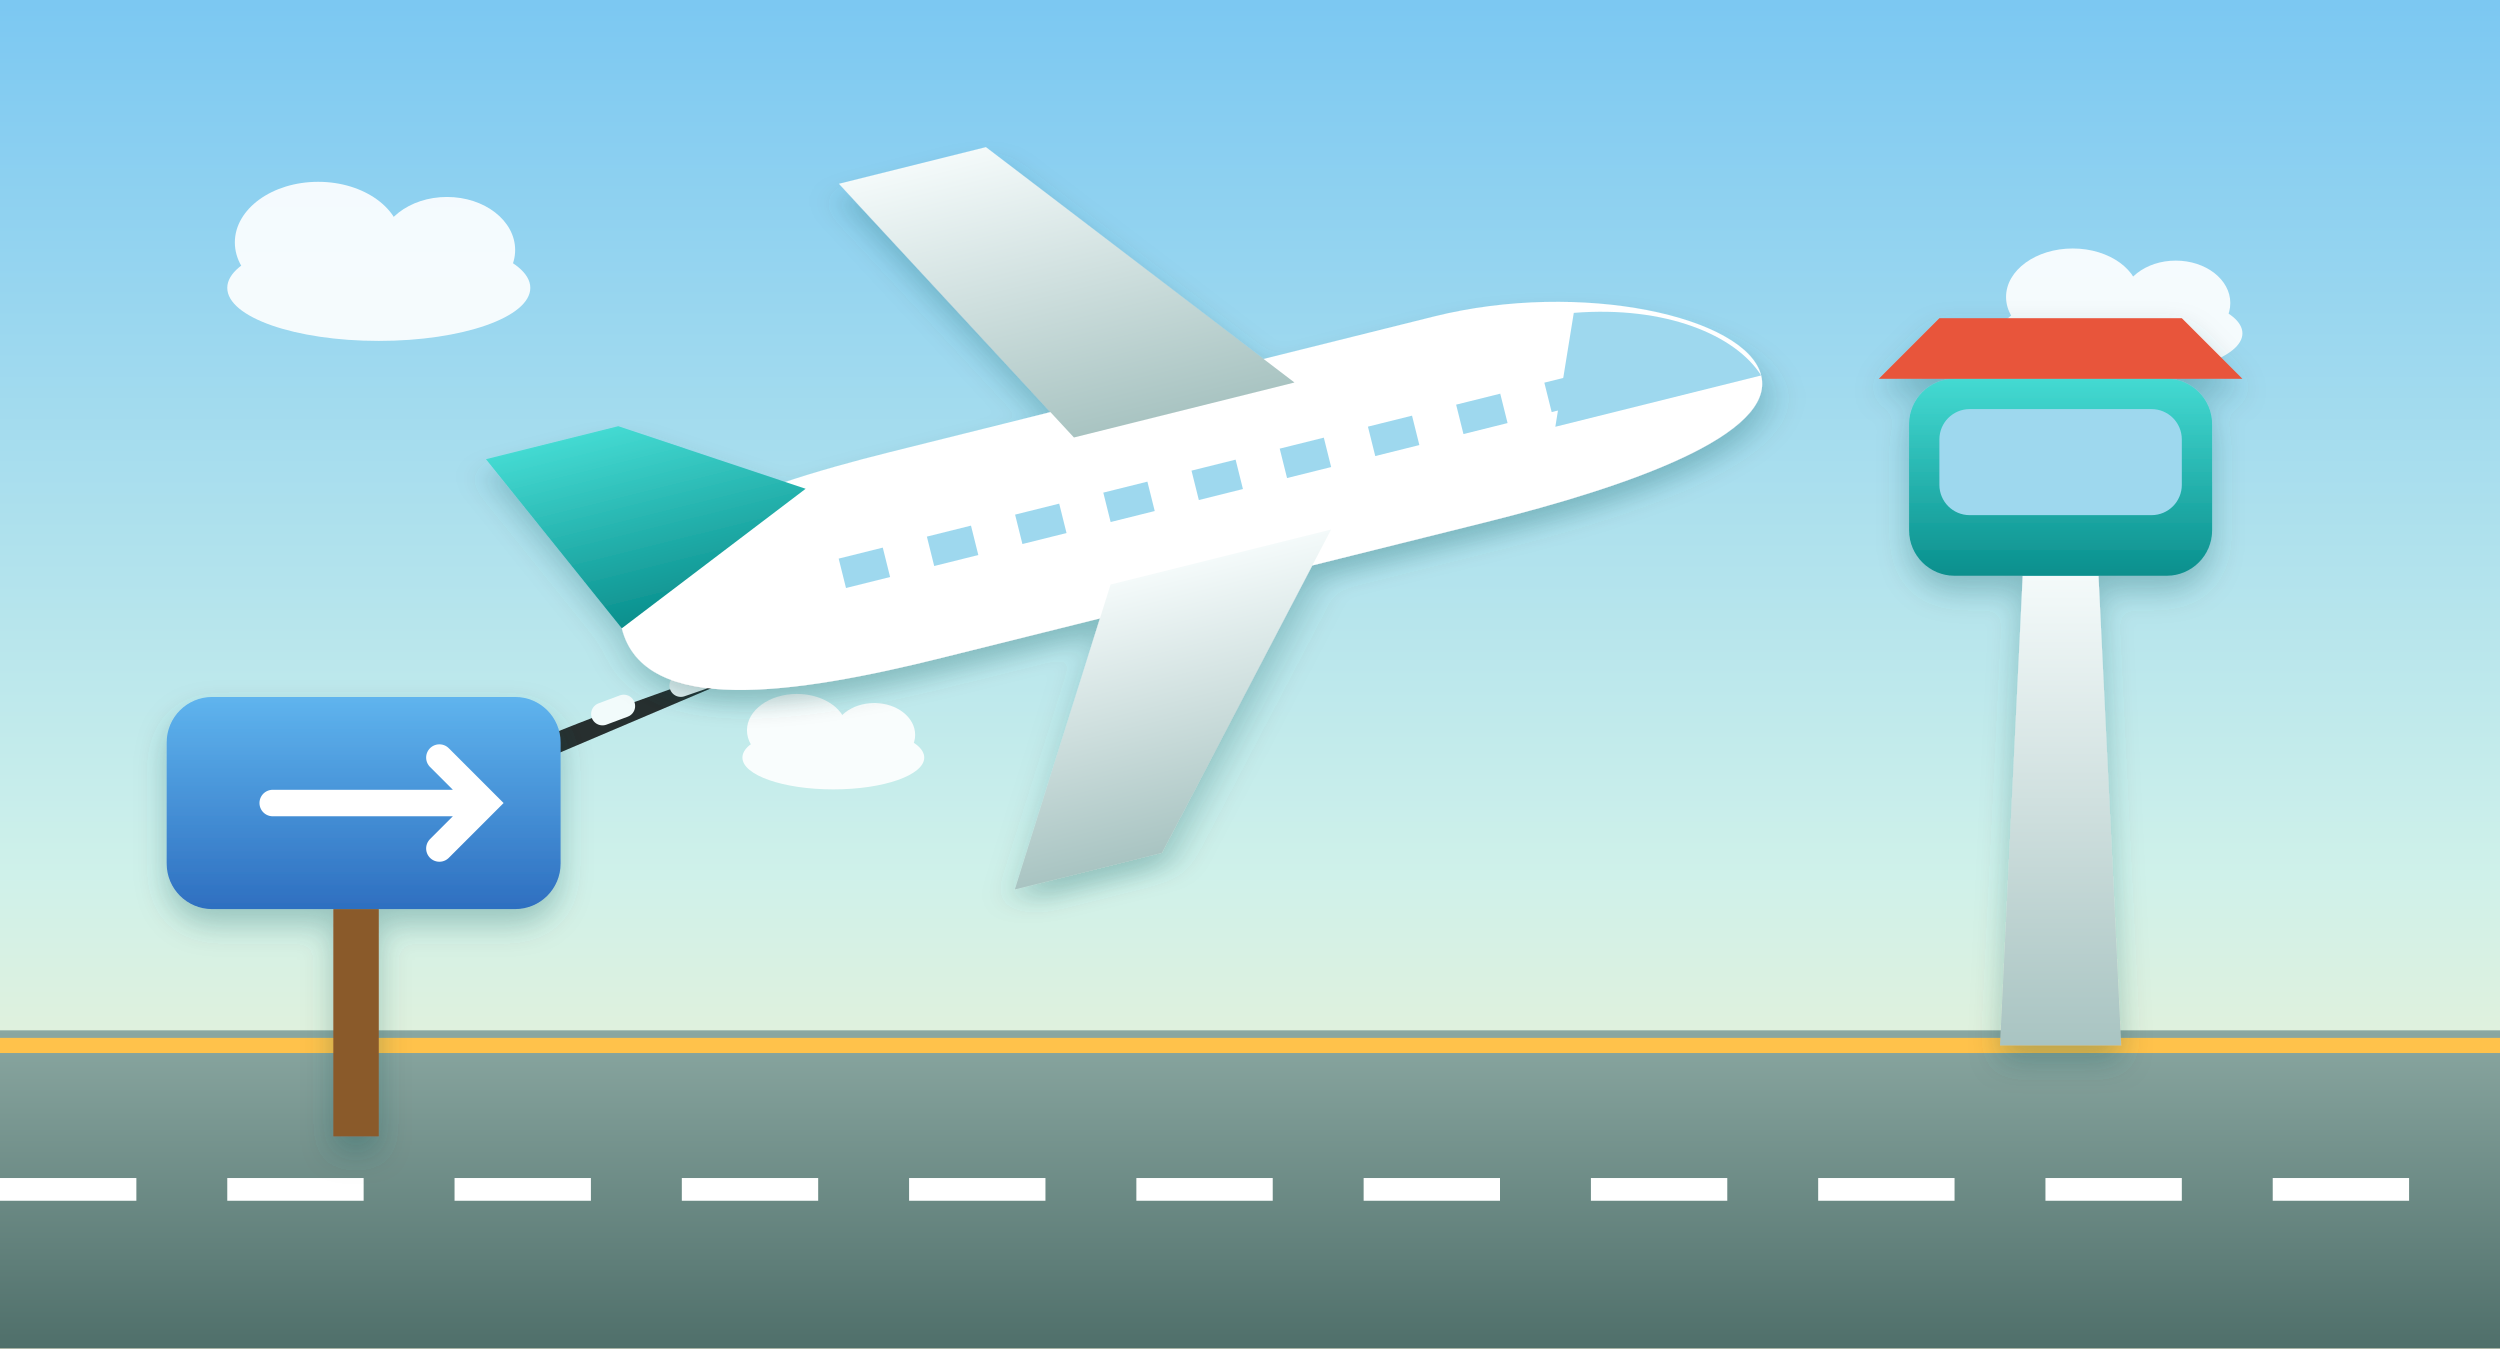
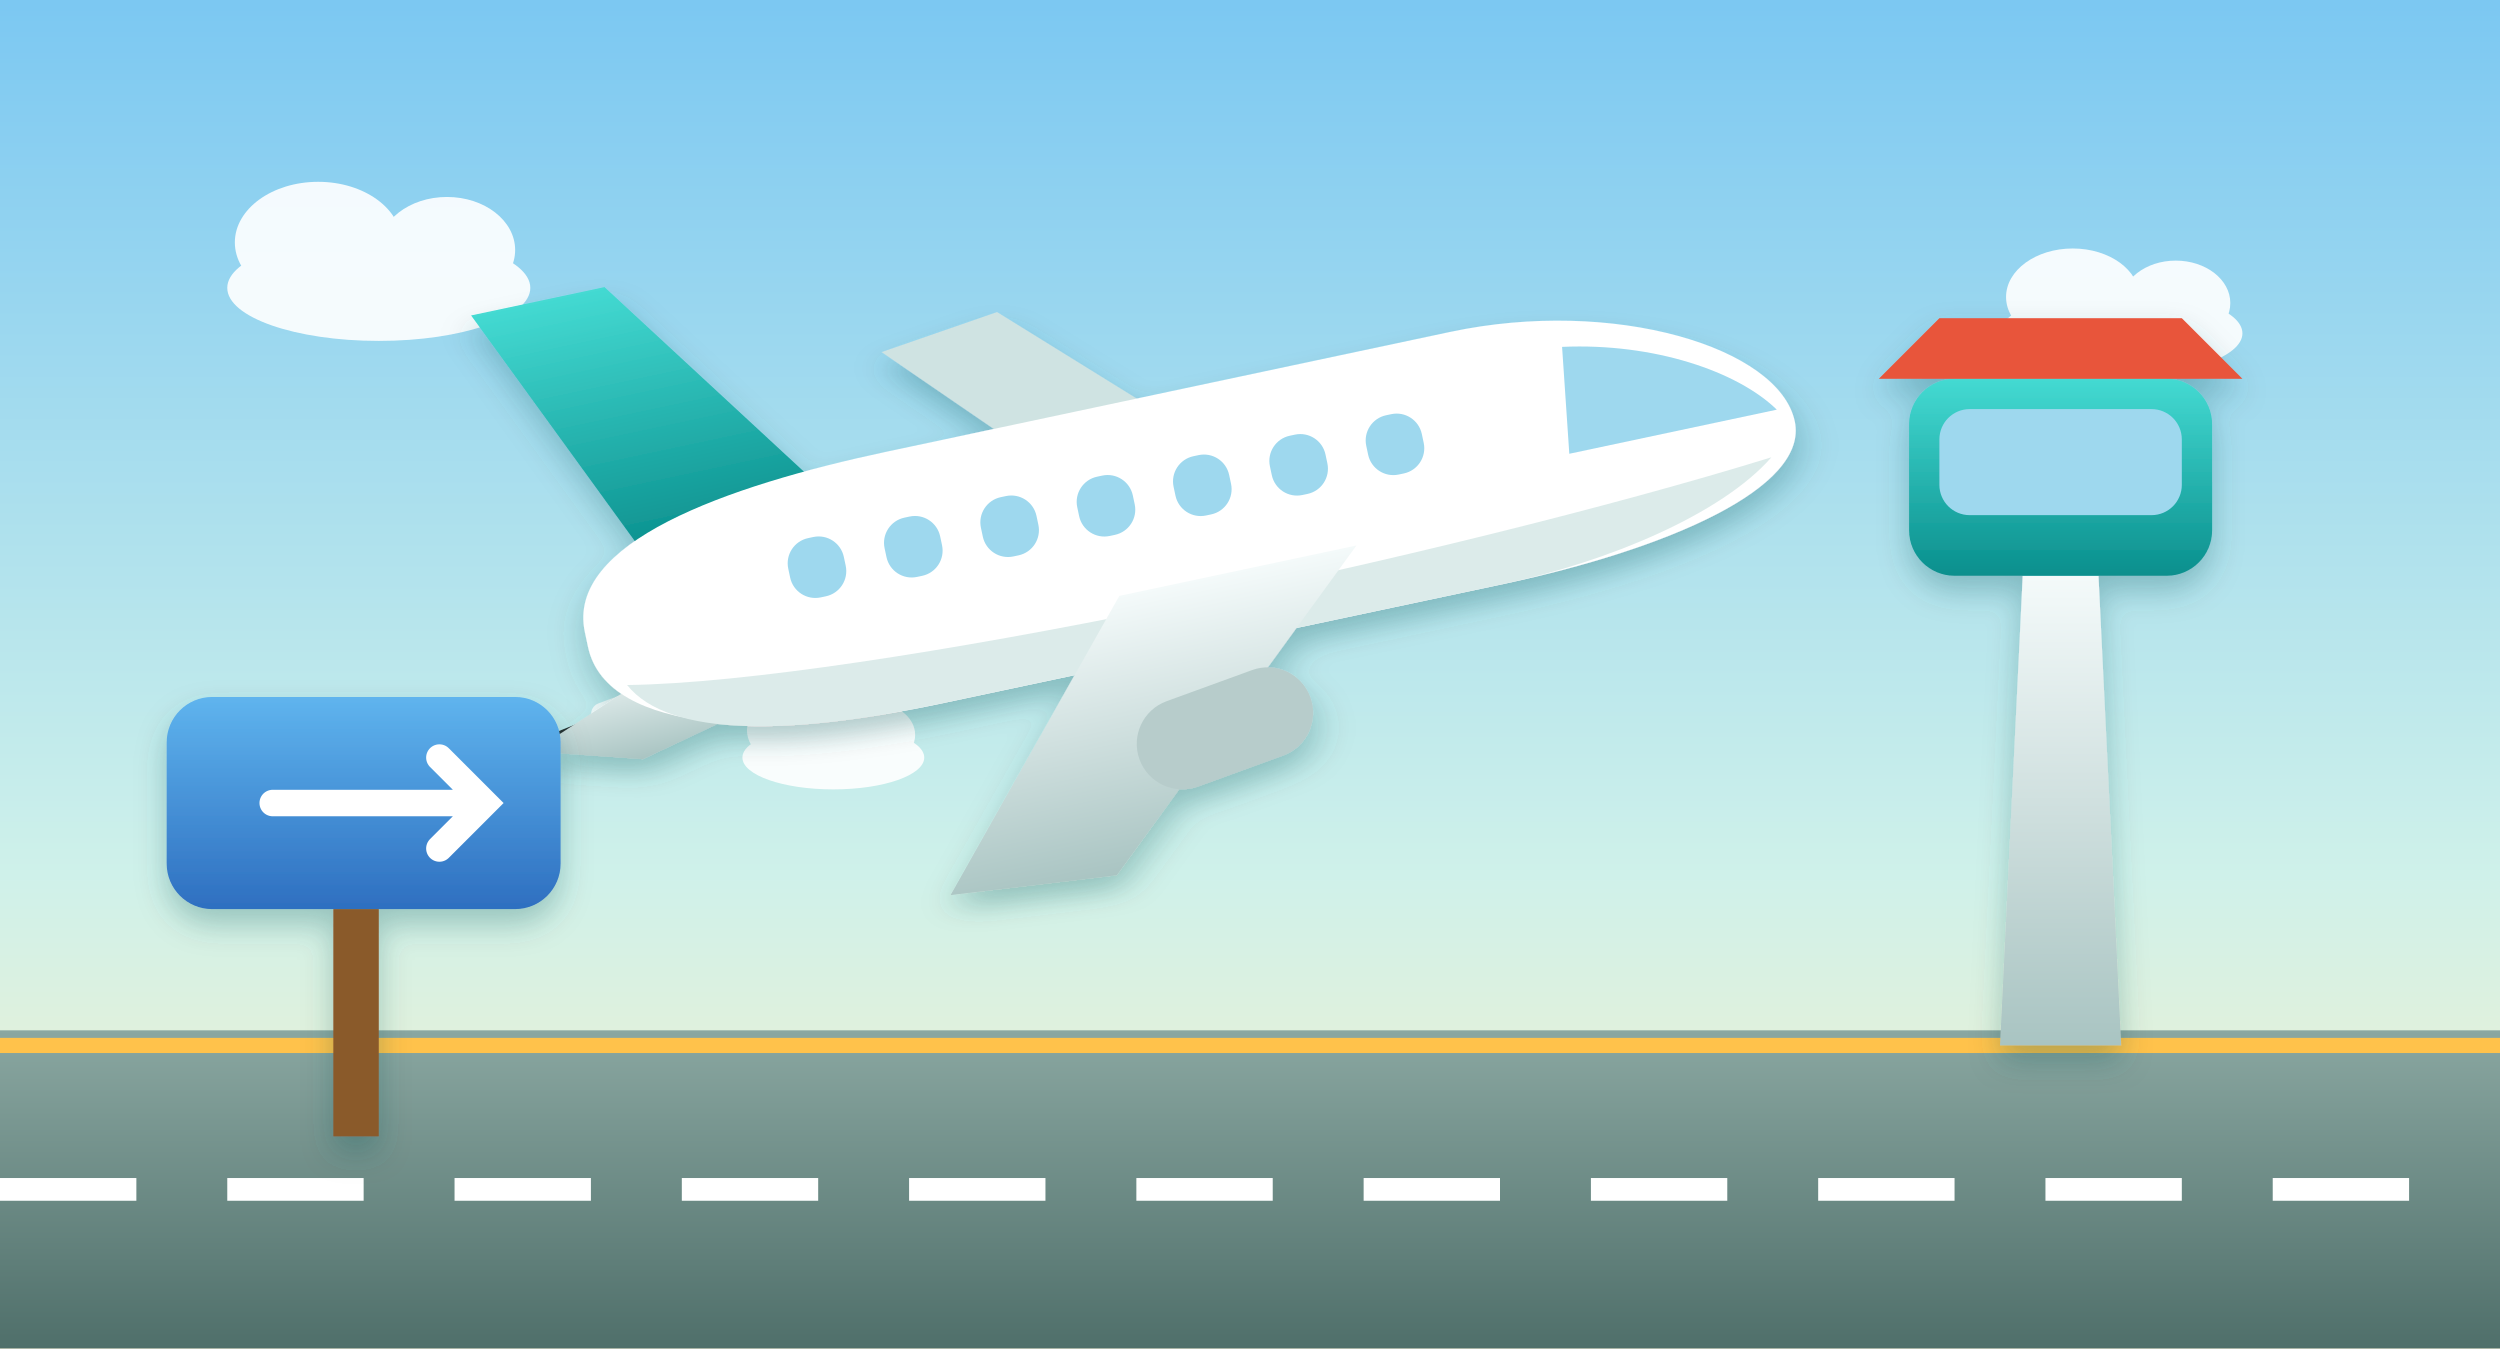
<svg xmlns="http://www.w3.org/2000/svg" viewBox="0 0 330 178" width="330" height="178" role="img">
  <defs>
    <linearGradient id="aeropuerto-sky" x1="0" y1="0" x2="0" y2="1">
      <stop offset="0" stop-color="#7CC8F2" />
      <stop offset=".65" stop-color="#CFF1EA" />
      <stop offset="1" stop-color="#FFF1C4" />
    </linearGradient>
    <linearGradient id="aeropuerto-sea" x1="0" y1="0" x2="0" y2="1">
      <stop offset="0" stop-color="#3FD0C9" />
      <stop offset="1" stop-color="#1C8FB8" />
    </linearGradient>
    <linearGradient id="aeropuerto-sand" x1="0" y1="0" x2="0" y2="1">
      <stop offset="0" stop-color="#FFF3C9" />
      <stop offset="1" stop-color="#F5D890" />
    </linearGradient>
    <linearGradient id="aeropuerto-leaf" x1="0" y1="0" x2="1" y2="1">
      <stop offset="0" stop-color="#D8F25A" />
      <stop offset="1" stop-color="#27B574" />
    </linearGradient>
    <linearGradient id="aeropuerto-leafd" x1="0" y1="0" x2="1" y2="1">
      <stop offset="0" stop-color="#7FD6A4" />
      <stop offset="1" stop-color="#0E8F78" />
    </linearGradient>
    <linearGradient id="aeropuerto-gold" x1="0" y1="0" x2="0" y2="1">
      <stop offset="0" stop-color="#FFE98A" />
      <stop offset=".55" stop-color="#FFC24B" />
      <stop offset="1" stop-color="#E88B14" />
    </linearGradient>
    <linearGradient id="aeropuerto-teal" x1="0" y1="0" x2="0" y2="1">
      <stop offset="0" stop-color="#44DAD2" />
      <stop offset="1" stop-color="#0A8F8D" />
    </linearGradient>
    <linearGradient id="aeropuerto-coral" x1="0" y1="0" x2="0" y2="1">
      <stop offset="0" stop-color="#FF8F73" />
      <stop offset="1" stop-color="#E8553A" />
    </linearGradient>
    <linearGradient id="aeropuerto-skin" x1="0" y1="0" x2="1" y2="1">
      <stop offset="0" stop-color="#F7D5B0" />
      <stop offset="1" stop-color="#D9A06F" />
    </linearGradient>
    <linearGradient id="aeropuerto-night" x1="0" y1="0" x2="0" y2="1">
      <stop offset="0" stop-color="#16406B" />
      <stop offset=".7" stop-color="#2D7C9E" />
      <stop offset="1" stop-color="#5BB5B8" />
    </linearGradient>
    <linearGradient id="aeropuerto-dawn" x1="0" y1="0" x2="0" y2="1">
      <stop offset="0" stop-color="#9FD8F2" />
      <stop offset=".6" stop-color="#FFE3B0" />
      <stop offset="1" stop-color="#FFB38A" />
    </linearGradient>
    <radialGradient id="aeropuerto-sun" cx=".4" cy=".35" r=".8">
      <stop offset="0" stop-color="#FFF6B8" />
      <stop offset=".5" stop-color="#FFC24B" />
      <stop offset="1" stop-color="#FF9A2E" />
    </radialGradient>
    <radialGradient id="aeropuerto-moon" cx=".35" cy=".35" r=".8">
      <stop offset="0" stop-color="#FFFFFF" />
      <stop offset="1" stop-color="#E9F0C4" />
    </radialGradient>
    <filter id="aeropuerto-sh" x="-20%" y="-20%" width="140%" height="150%">
      <feDropShadow dx="0" dy="2" stdDeviation="2" flood-color="#0B4F55" flood-opacity=".28" />
    </filter>
    <linearGradient id="aeropuerto-wall" x1="0" y1="0" x2="0" y2="1">
      <stop offset="0" stop-color="#FFF6DC" />
      <stop offset="1" stop-color="#FFDDAE" />
    </linearGradient>
    <linearGradient id="aeropuerto-wallt" x1="0" y1="0" x2="0" y2="1">
      <stop offset="0" stop-color="#C9F2E8" />
      <stop offset="1" stop-color="#8FDCCB" />
    </linearGradient>
    <linearGradient id="aeropuerto-wood" x1="0" y1="0" x2="0" y2="1">
      <stop offset="0" stop-color="#E8B878" />
      <stop offset="1" stop-color="#BF8447" />
    </linearGradient>
    <linearGradient id="aeropuerto-road" x1="0" y1="0" x2="0" y2="1">
      <stop offset="0" stop-color="#8AA7A1" />
      <stop offset="1" stop-color="#4F6F6A" />
    </linearGradient>
    <linearGradient id="aeropuerto-steel" x1="0" y1="0" x2="0" y2="1">
      <stop offset="0" stop-color="#F4FAFA" />
      <stop offset="1" stop-color="#A9C4C2" />
    </linearGradient>
    <linearGradient id="aeropuerto-blue" x1="0" y1="0" x2="0" y2="1">
      <stop offset="0" stop-color="#5FB4EE" />
      <stop offset="1" stop-color="#2E6FC0" />
    </linearGradient>
    <linearGradient id="aeropuerto-glass" x1="0" y1="0" x2="1" y2="1">
      <stop offset="0" stop-color="#E6FAFF" />
      <stop offset="1" stop-color="#9ED8EE" />
    </linearGradient>
    <linearGradient id="aeropuerto-red" x1="0" y1="0" x2="0" y2="1">
      <stop offset="0" stop-color="#FF6B52" />
      <stop offset="1" stop-color="#C92E1E" />
    </linearGradient>
    <linearGradient id="aeropuerto-green" x1="0" y1="0" x2="0" y2="1">
      <stop offset="0" stop-color="#7BDB6A" />
      <stop offset="1" stop-color="#2E9E4A" />
    </linearGradient>
  </defs>
  <clipPath id="aeropuerto-clip">
    <rect width="330" height="178" rx="0" />
  </clipPath>
  <g clip-path="url(#aeropuerto-clip)">
    <rect width="330" height="178" fill="url(#aeropuerto-sky)" />
    <rect y="136" width="330" height="42" fill="url(#aeropuerto-road)" />
    <path d="M0 157H330" stroke="#fff" stroke-width="3" stroke-dasharray="18 12" />
    <path d="M0 138H330" stroke="#FFC24B" stroke-width="2" />
    <g transform="translate(50 38) scale(1)" fill="#fff" opacity=".9">
      <ellipse cx="0" cy="0" rx="20" ry="7" />
      <ellipse cx="-8" cy="-6" rx="11" ry="8" />
      <ellipse cx="9" cy="-5" rx="9" ry="7" />
    </g>
    <g transform="translate(280 44) scale(0.8)" fill="#fff" opacity=".9">
      <ellipse cx="0" cy="0" rx="20" ry="7" />
      <ellipse cx="-8" cy="-6" rx="11" ry="8" />
      <ellipse cx="9" cy="-5" rx="9" ry="7" />
    </g>
    <g transform="translate(110 100) scale(0.6)" fill="#fff" opacity=".9">
      <ellipse cx="0" cy="0" rx="20" ry="7" />
      <ellipse cx="-8" cy="-6" rx="11" ry="8" />
      <ellipse cx="9" cy="-5" rx="9" ry="7" />
    </g>
    <path d="M30 118C60 100 90 90 110 84" stroke="#fff" stroke-width="3" stroke-dasharray="3 8" stroke-linecap="round" opacity=".8" />
-     <g transform="translate(150 66) rotate(-14)" filter="url(#aeropuerto-sh)">
-       <path d="M-70 0C-70 -12 -50 -14 -30 -14H44C64 -14 84 -4 84 4 84 12 64 14 44 14H-30C-50 14 -70 12 -70 0Z" fill="#fff" />
-       <path d="M-70 0L-82 -26 -64 -26 -42 -12Z" fill="url(#aeropuerto-teal)" />
-       <path d="M-6 -10L-28 -50H-8L24 -10Z" fill="url(#aeropuerto-steel)" />
-       <path d="M-6 10L-28 46H-8L24 10Z" fill="url(#aeropuerto-steel)" />
-       <path d="M-40 0H70" stroke="#9ED8EE" stroke-width="4" stroke-dasharray="6 6" />
-       <path d="M62 -10C74 -8 82 -2 84 4L56 4Z" fill="#9ED8EE" />
+     <g transform="translate(150 70) rotate(-12)" filter="url(#aeropuerto-sh)">
+       <path d="M-64 -10L-80 -46 -62 -46 -38 -12Z" fill="url(#aeropuerto-teal)" />
+       <path d="M-58 2L-84 12 -70 16 -36 8Z" fill="url(#aeropuerto-steel)" />
+       <path d="M-8 -9L-28 -30 -12 -32 12 -9Z" fill="#CFE3E2" />
+       <path d="M-74 -2C-74 -14 -52 -17 -30 -17H46C68 -17 88 -6 88 4 88 13 68 17 46 17H-30C-52 17 -74 12 -74 0Z" fill="#fff" />
+       <path d="M-70 6C-40 12 40 12 84 8 76 14 60 17 46 17H-30C-50 17 -66 14 -70 6Z" fill="#DCEBEA" />
+       <path d="M-4 8L-34 42 -12 44 28 8Z" fill="url(#aeropuerto-steel)" />
+       <rect x="-6" y="22" width="24" height="12" rx="6" fill="#B7CCCB" transform="rotate(-8 6 28)" />
+       <path d="M60 -12C72 -10 82 -4 86 2L58 2Z" fill="#9ED8EE" />
+       <g fill="#9ED8EE">
+         <rect x="-46" y="-8" width="7.5" height="8" rx="3.4" />
+         <rect x="-33" y="-8" width="7.5" height="8" rx="3.4" />
+         <rect x="-20" y="-8" width="7.5" height="8" rx="3.4" />
+         <rect x="-7" y="-8" width="7.5" height="8" rx="3.4" />
+         <rect x="6" y="-8" width="7.5" height="8" rx="3.4" />
+         <rect x="19" y="-8" width="7.5" height="8" rx="3.4" />
+         <rect x="32" y="-8" width="7.5" height="8" rx="3.4" />
+       </g>
+       <path d="M-70 -2H-52" stroke="url(#aeropuerto-teal)" stroke-width="4" stroke-linecap="round" opacity="0" />
    </g>
    <g transform="translate(272 138)" filter="url(#aeropuerto-sh)">
      <path d="M-8 0L-5 -62H5L8 0Z" fill="url(#aeropuerto-steel)" />
      <rect x="-20" y="-88" width="40" height="26" rx="6" fill="url(#aeropuerto-teal)" />
      <rect x="-16" y="-84" width="32" height="14" rx="4" fill="#9ED8EE" />
      <path d="M-24 -88H24L16 -96H-16Z" fill="#E8553A" />
    </g>
    <g transform="translate(48 150)" filter="url(#aeropuerto-sh)">
      <rect x="-4" y="-30" width="6" height="30" fill="#8A5A2B" />
      <rect x="-26" y="-58" width="52" height="28" rx="6" fill="url(#aeropuerto-blue)" />
      <path d="M-12 -44H12M10 -50L16 -44 10 -38" stroke="#fff" stroke-width="3.5" fill="none" stroke-linecap="round" />
    </g>
  </g>
</svg>
